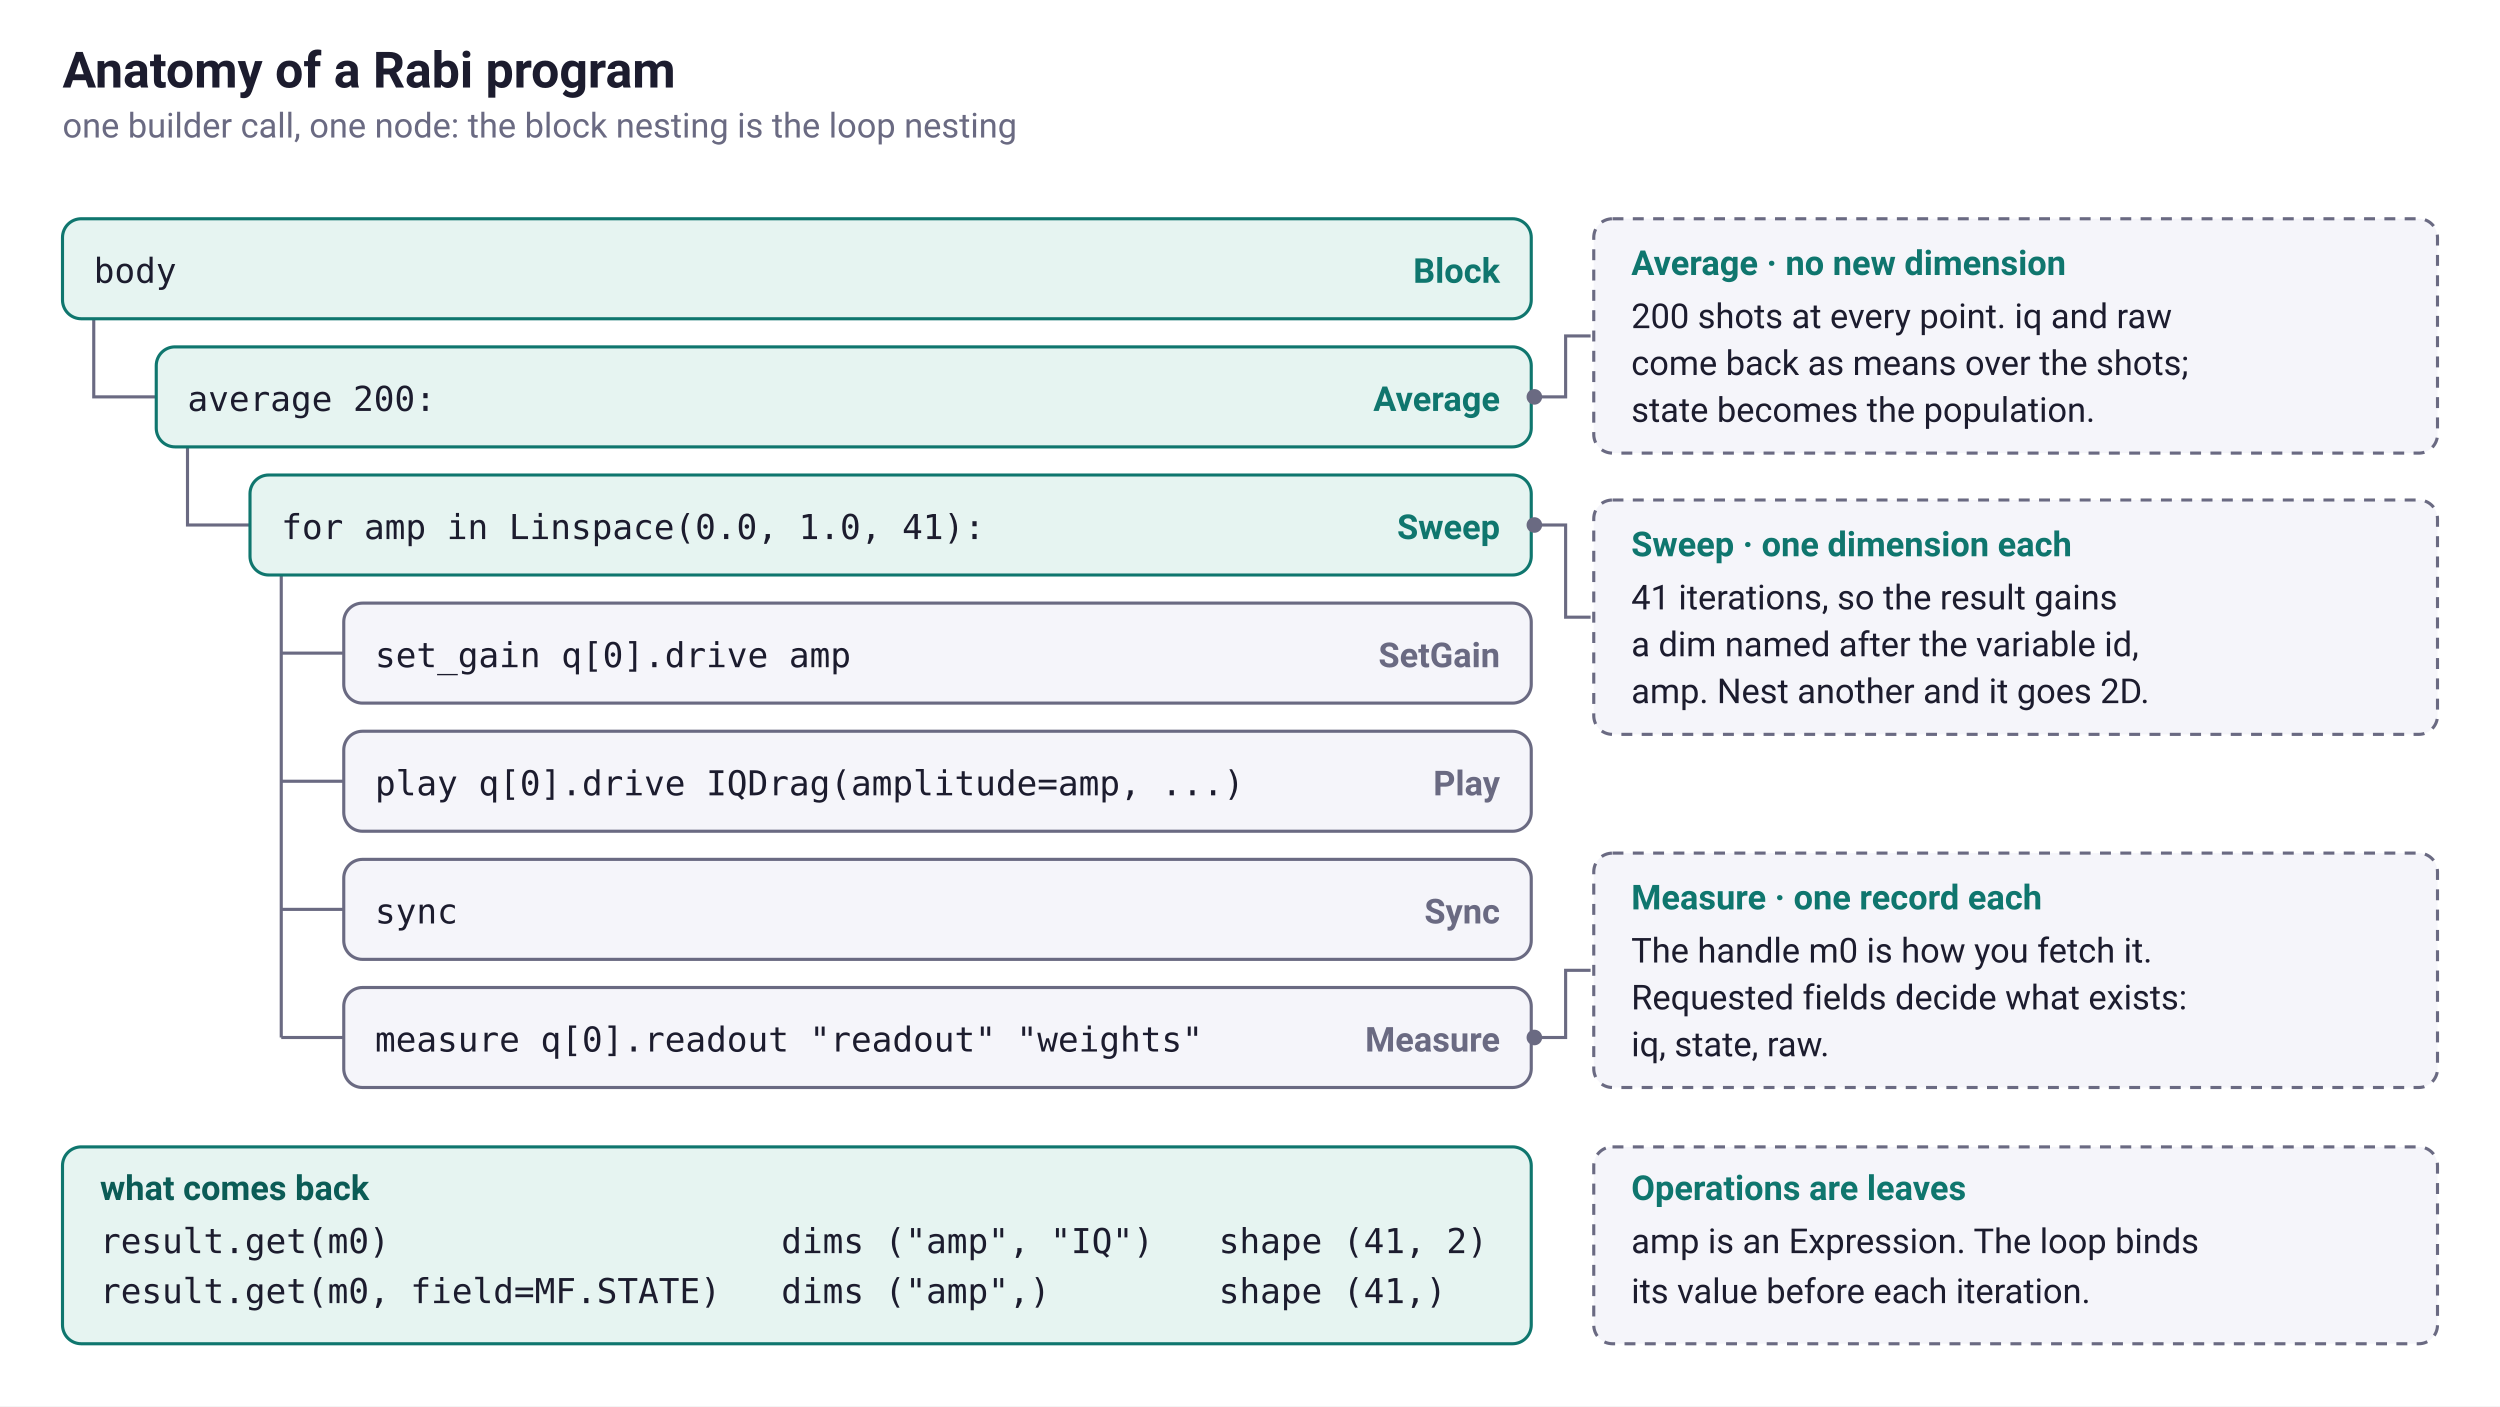
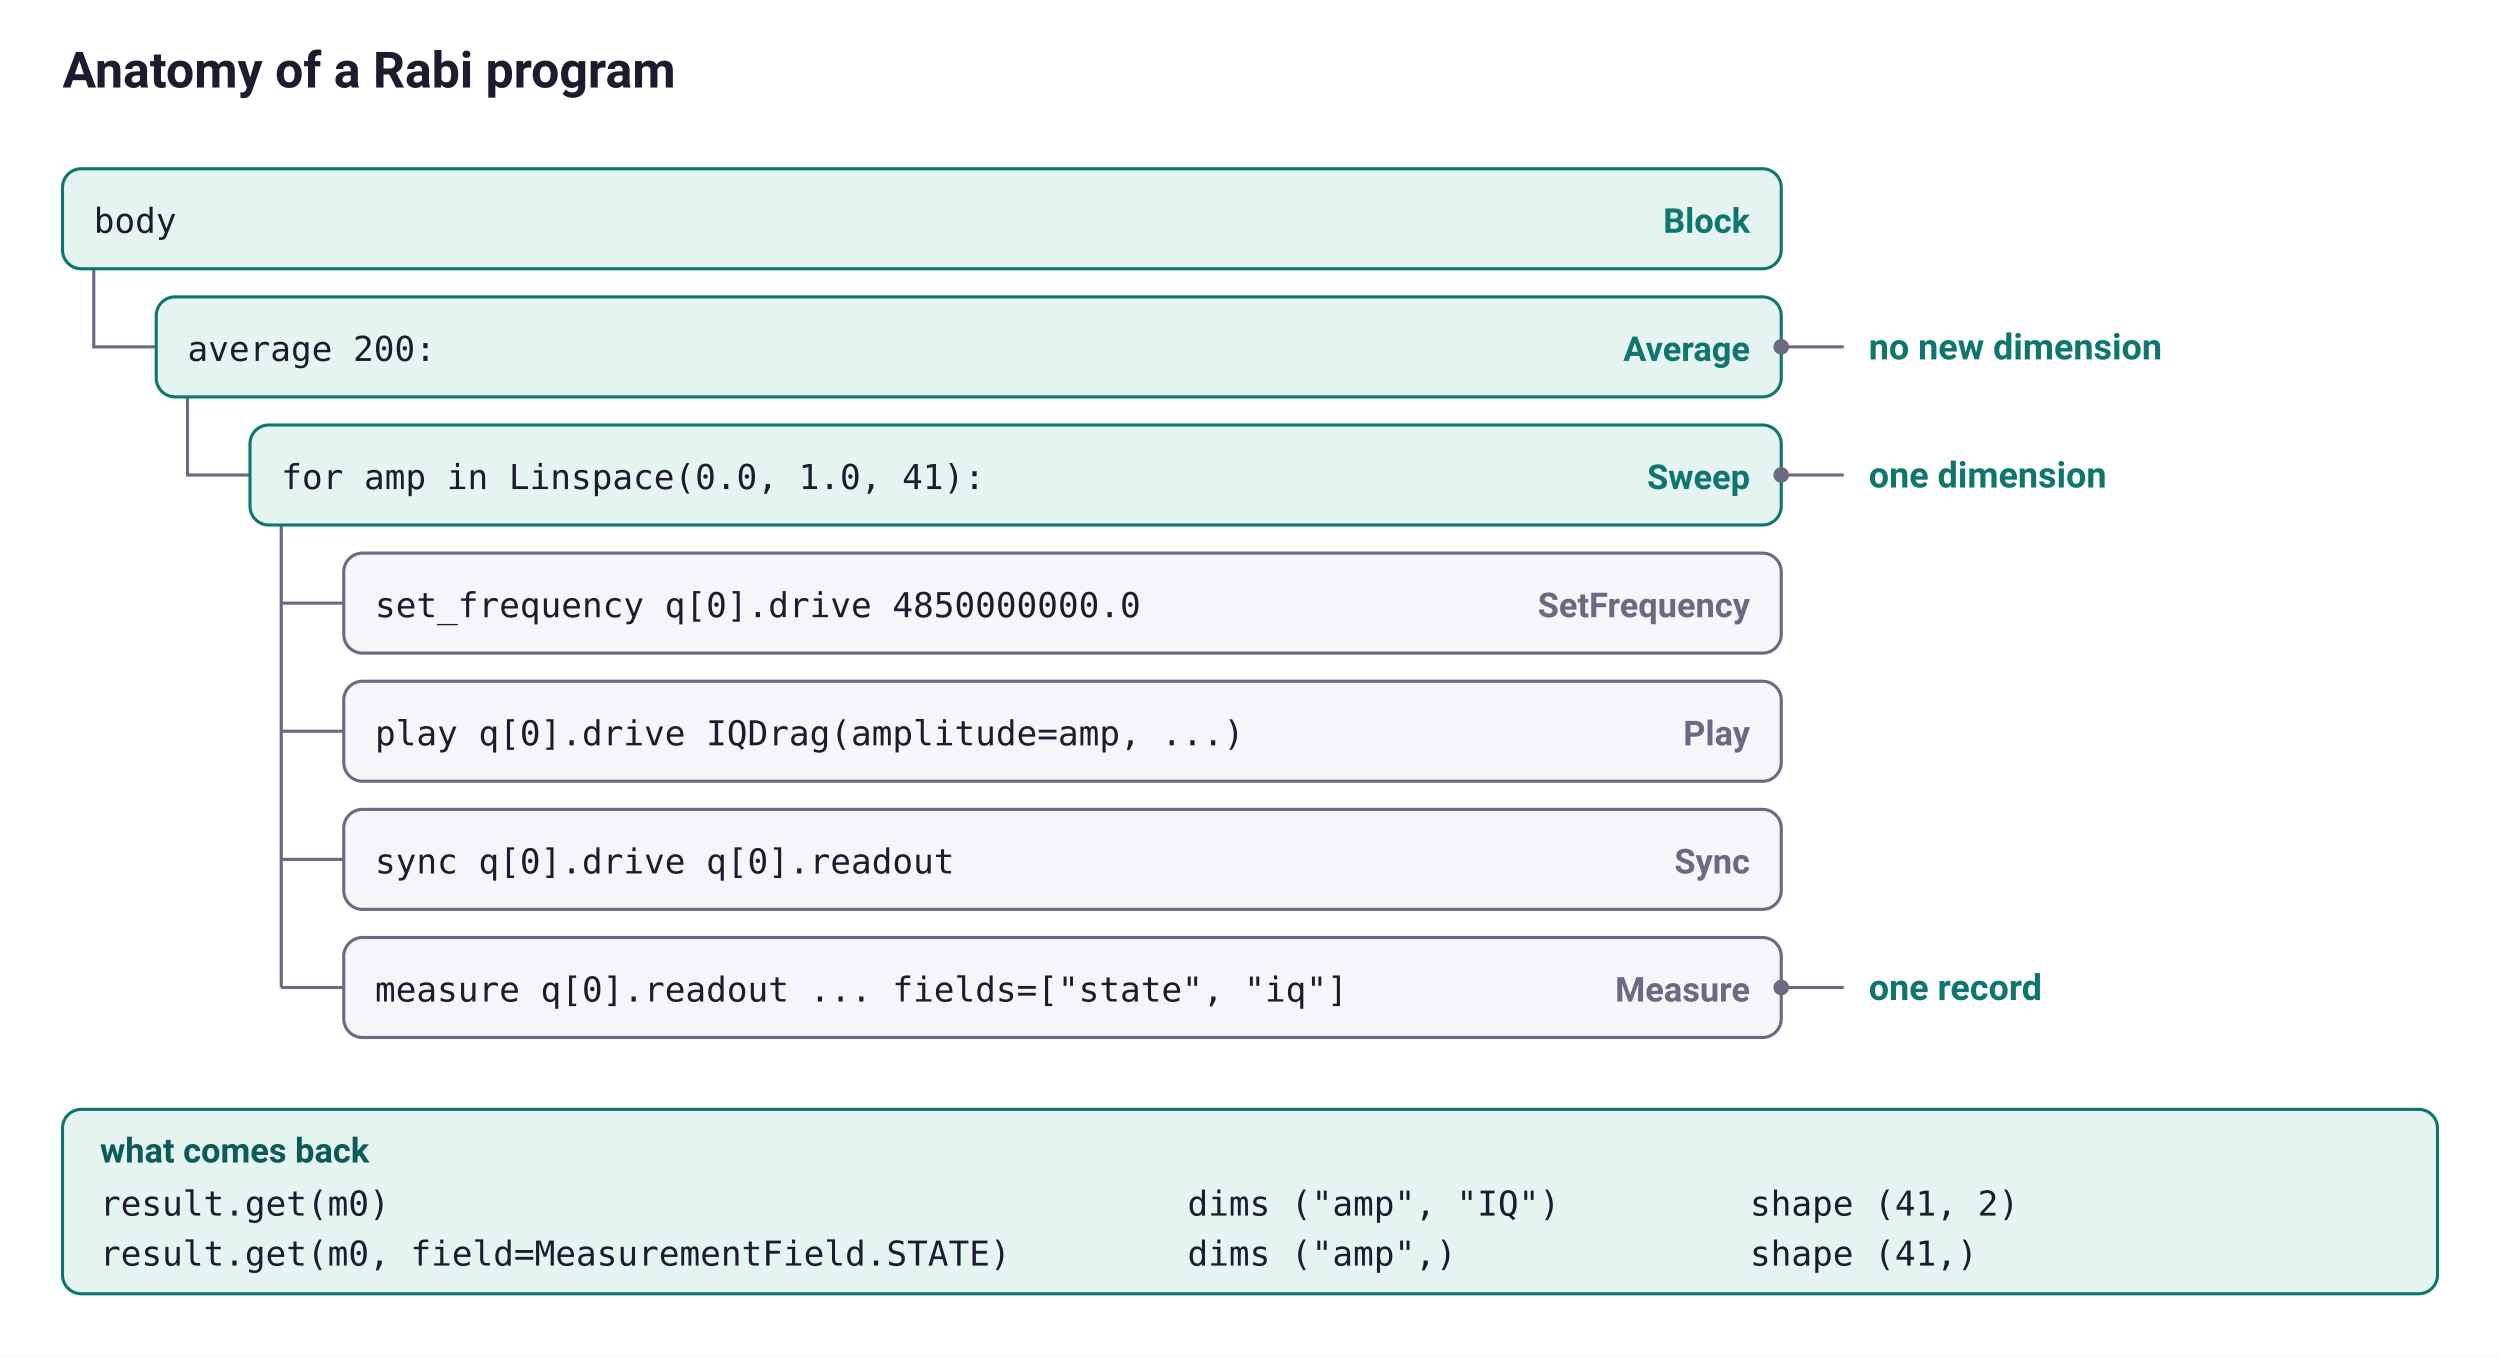
- <svg xmlns="http://www.w3.org/2000/svg" viewBox="0 0 1600 900" width="1600" height="900" role="img" font-family="-apple-system, Segoe UI, Roboto, Helvetica, Arial, sans-serif">
-   <rect width="1600" height="900" fill="#ffffff" />
+ <svg xmlns="http://www.w3.org/2000/svg" viewBox="0 0 1600 868" width="1600" height="868" role="img" font-family="-apple-system, Segoe UI, Roboto, Helvetica, Arial, sans-serif">
+   <rect width="1600" height="868" fill="#ffffff" />
  <text x="40" y="56" font-size="32" font-weight="700" fill="#1c1c2e">Anatomy of a Rabi program</text>
-   <text x="40" y="88" font-size="22" fill="#6a6a82">one builder call, one node: the block nesting is the loop nesting</text>
-   <path d="M60 204 V254 H100" fill="none" stroke="#6a6a82" stroke-width="2" />
-   <path d="M120 286 V336 H160" fill="none" stroke="#6a6a82" stroke-width="2" />
-   <path d="M180 368 V664" fill="none" stroke="#6a6a82" stroke-width="2" />
-   <path d="M180 418 H220" fill="none" stroke="#6a6a82" stroke-width="2" />
-   <path d="M180 500 H220" fill="none" stroke="#6a6a82" stroke-width="2" />
-   <path d="M180 582 H220" fill="none" stroke="#6a6a82" stroke-width="2" />
-   <path d="M180 664 H220" fill="none" stroke="#6a6a82" stroke-width="2" />
-   <g font-size="22" font-family="ui-monospace, SFMono-Regular, Menlo, Consolas, monospace">
-     <rect x="40" y="140" width="940" height="64" rx="12" fill="#e6f4f1" stroke="#0f766e" stroke-width="2" />
-     <text x="60" y="181" fill="#1c1c2e">body</text>
-     <rect x="100" y="222" width="880" height="64" rx="12" fill="#e6f4f1" stroke="#0f766e" stroke-width="2" />
-     <text x="120" y="263" fill="#1c1c2e">average 200:</text>
-     <rect x="160" y="304" width="820" height="64" rx="12" fill="#e6f4f1" stroke="#0f766e" stroke-width="2" />
-     <text x="180" y="345" fill="#1c1c2e">for amp in Linspace(0.0, 1.0, 41):</text>
-     <rect x="220" y="386" width="760" height="64" rx="12" fill="#f5f5fa" stroke="#6a6a82" stroke-width="2" />
-     <text x="240" y="427" fill="#1c1c2e">set_gain q[0].drive amp</text>
-     <rect x="220" y="468" width="760" height="64" rx="12" fill="#f5f5fa" stroke="#6a6a82" stroke-width="2" />
-     <text x="240" y="509" fill="#1c1c2e">play q[0].drive IQDrag(amplitude=amp, ...)</text>
-     <rect x="220" y="550" width="760" height="64" rx="12" fill="#f5f5fa" stroke="#6a6a82" stroke-width="2" />
-     <text x="240" y="591" fill="#1c1c2e">sync</text>
-     <rect x="220" y="632" width="760" height="64" rx="12" fill="#f5f5fa" stroke="#6a6a82" stroke-width="2" />
-     <text x="240" y="673" fill="#1c1c2e">measure q[0].readout "readout" "weights"</text>
+   <g transform="translate(0,-32)">
+     <path d="M60 204 V254 H100" fill="none" stroke="#6a6a82" stroke-width="2" />
+     <path d="M120 286 V336 H160" fill="none" stroke="#6a6a82" stroke-width="2" />
+     <path d="M180 368 V664" fill="none" stroke="#6a6a82" stroke-width="2" />
+     <path d="M180 418 H220" fill="none" stroke="#6a6a82" stroke-width="2" />
+     <path d="M180 500 H220" fill="none" stroke="#6a6a82" stroke-width="2" />
+     <path d="M180 582 H220" fill="none" stroke="#6a6a82" stroke-width="2" />
+     <path d="M180 664 H220" fill="none" stroke="#6a6a82" stroke-width="2" />
+     <g font-size="22" font-family="ui-monospace, SFMono-Regular, Menlo, Consolas, monospace">
+       <rect x="40" y="140" width="1100" height="64" rx="12" fill="#e6f4f1" stroke="#0f766e" stroke-width="2" />
+       <text x="60" y="181" fill="#1c1c2e">body</text>
+       <rect x="100" y="222" width="1040" height="64" rx="12" fill="#e6f4f1" stroke="#0f766e" stroke-width="2" />
+       <text x="120" y="263" fill="#1c1c2e">average 200:</text>
+       <rect x="160" y="304" width="980" height="64" rx="12" fill="#e6f4f1" stroke="#0f766e" stroke-width="2" />
+       <text x="180" y="345" fill="#1c1c2e">for amp in Linspace(0.0, 1.0, 41):</text>
+       <rect x="220" y="386" width="920" height="64" rx="12" fill="#f5f5fa" stroke="#6a6a82" stroke-width="2" />
+       <text x="240" y="427" fill="#1c1c2e">set_frequency q[0].drive 4850000000.0</text>
+       <rect x="220" y="468" width="920" height="64" rx="12" fill="#f5f5fa" stroke="#6a6a82" stroke-width="2" />
+       <text x="240" y="509" fill="#1c1c2e">play q[0].drive IQDrag(amplitude=amp, ...)</text>
+       <rect x="220" y="550" width="920" height="64" rx="12" fill="#f5f5fa" stroke="#6a6a82" stroke-width="2" />
+       <text x="240" y="591" fill="#1c1c2e">sync q[0].drive q[0].readout</text>
+       <rect x="220" y="632" width="920" height="64" rx="12" fill="#f5f5fa" stroke="#6a6a82" stroke-width="2" />
+       <text x="240" y="673" fill="#1c1c2e">measure q[0].readout ... fields=["state", "iq"]</text>
+     </g>
+     <g font-size="22" font-weight="600" text-anchor="end">
+       <text x="1120" y="181" fill="#0f766e">Block</text>
+       <text x="1120" y="263" fill="#0f766e">Average</text>
+       <text x="1120" y="345" fill="#0f766e">Sweep</text>
+       <text x="1120" y="427" fill="#6a6a82">SetFrequency</text>
+       <text x="1120" y="509" fill="#6a6a82">Play</text>
+       <text x="1120" y="591" fill="#6a6a82">Sync</text>
+       <text x="1120" y="673" fill="#6a6a82">Measure</text>
+     </g>
+     <g fill="#6a6a82">
+       <circle cx="1140" cy="254" r="5" />
+       <circle cx="1140" cy="336" r="5" />
+       <circle cx="1140" cy="664" r="5" />
+     </g>
+     <g fill="none" stroke="#6a6a82" stroke-width="2">
+       <path d="M1140 254 H1180" />
+       <path d="M1140 336 H1180" />
+       <path d="M1140 664 H1180" />
+     </g>
+     <g font-size="23" font-weight="700" fill="#0f766e">
+       <text x="1196" y="262">no new dimension</text>
+       <text x="1196" y="344">one dimension</text>
+       <text x="1196" y="672">one record</text>
+     </g>
+     <rect x="40" y="742" width="1520" height="118" rx="12" fill="#e6f4f1" stroke="#0f766e" stroke-width="2" />
+     <text x="64" y="776" font-size="22" font-weight="700" fill="#0b5c56">what comes back</text>
+     <g font-size="22" font-family="ui-monospace, SFMono-Regular, Menlo, Consolas, monospace" fill="#1c1c2e">
+       <text x="64" y="810">result.get(m0)</text>
+       <text x="760" y="810">dims ("amp", "IQ")</text>
+       <text x="1120" y="810">shape (41, 2)</text>
+       <text x="64" y="842">result.get(m0, field=MeasurementField.STATE)</text>
+       <text x="760" y="842">dims ("amp",)</text>
+       <text x="1120" y="842">shape (41,)</text>
+     </g>
  </g>
-   <g font-size="22" font-weight="600" text-anchor="end">
-     <text x="960" y="181" fill="#0f766e">Block</text>
-     <text x="960" y="263" fill="#0f766e">Average</text>
-     <text x="960" y="345" fill="#0f766e">Sweep</text>
-     <text x="960" y="427" fill="#6a6a82">SetGain</text>
-     <text x="960" y="509" fill="#6a6a82">Play</text>
-     <text x="960" y="591" fill="#6a6a82">Sync</text>
-     <text x="960" y="673" fill="#6a6a82">Measure</text>
-   </g>
-   <g fill="none" stroke="#6a6a82" stroke-width="2">
-     <path d="M982 254 H1002 V215 H1018" />
-     <path d="M982 336 H1002 V395 H1018" />
-     <path d="M982 664 H1002 V621 H1018" />
-   </g>
-   <g fill="#6a6a82">
-     <circle cx="982" cy="254" r="5" />
-     <circle cx="982" cy="336" r="5" />
-     <circle cx="982" cy="664" r="5" />
-   </g>
-   <rect x="1020" y="140" width="540" height="150" rx="12" fill="#f5f5fa" stroke="#6a6a82" stroke-width="2" stroke-dasharray="7 6" />
-   <text x="1044" y="176" font-size="22" font-weight="700" fill="#0f766e">Average · no new dimension</text>
-   <text x="1044" y="210" font-size="22" fill="#1c1c2e">200 shots at every point. iq and raw</text>
-   <text x="1044" y="240" font-size="22" fill="#1c1c2e">come back as means over the shots;</text>
-   <text x="1044" y="270" font-size="22" fill="#1c1c2e">state becomes the population.</text>
-   <rect x="1020" y="320" width="540" height="150" rx="12" fill="#f5f5fa" stroke="#6a6a82" stroke-width="2" stroke-dasharray="7 6" />
-   <text x="1044" y="356" font-size="22" font-weight="700" fill="#0f766e">Sweep · one dimension each</text>
-   <text x="1044" y="390" font-size="22" fill="#1c1c2e">41 iterations, so the result gains</text>
-   <text x="1044" y="420" font-size="22" fill="#1c1c2e">a dim named after the variable id,</text>
-   <text x="1044" y="450" font-size="22" fill="#1c1c2e">amp. Nest another and it goes 2D.</text>
-   <rect x="1020" y="546" width="540" height="150" rx="12" fill="#f5f5fa" stroke="#6a6a82" stroke-width="2" stroke-dasharray="7 6" />
-   <text x="1044" y="582" font-size="22" font-weight="700" fill="#0f766e">Measure · one record each</text>
-   <text x="1044" y="616" font-size="22" fill="#1c1c2e">The handle m0 is how you fetch it.</text>
-   <text x="1044" y="646" font-size="22" fill="#1c1c2e">Requested fields decide what exists:</text>
-   <text x="1044" y="676" font-size="22" fill="#1c1c2e">iq, state, raw.</text>
-   <rect x="40" y="734" width="940" height="126" rx="12" fill="#e6f4f1" stroke="#0f766e" stroke-width="2" />
-   <text x="64" y="768" font-size="22" font-weight="700" fill="#0b5c56">what comes back</text>
-   <g font-size="22" font-family="ui-monospace, SFMono-Regular, Menlo, Consolas, monospace" fill="#1c1c2e">
-     <text x="64" y="802">result.get(m0)</text>
-     <text x="500" y="802">dims ("amp", "IQ")</text>
-     <text x="780" y="802">shape (41, 2)</text>
-     <text x="64" y="834">result.get(m0, field=MF.STATE)</text>
-     <text x="500" y="834">dims ("amp",)</text>
-     <text x="780" y="834">shape (41,)</text>
-   </g>
-   <rect x="1020" y="734" width="540" height="126" rx="12" fill="#f5f5fa" stroke="#6a6a82" stroke-width="2" stroke-dasharray="7 6" />
-   <text x="1044" y="768" font-size="22" font-weight="700" fill="#0f766e">Operations are leaves</text>
-   <text x="1044" y="802" font-size="22" fill="#1c1c2e">amp is an Expression. The loop binds</text>
-   <text x="1044" y="834" font-size="22" fill="#1c1c2e">its value before each iteration.</text>
</svg>
